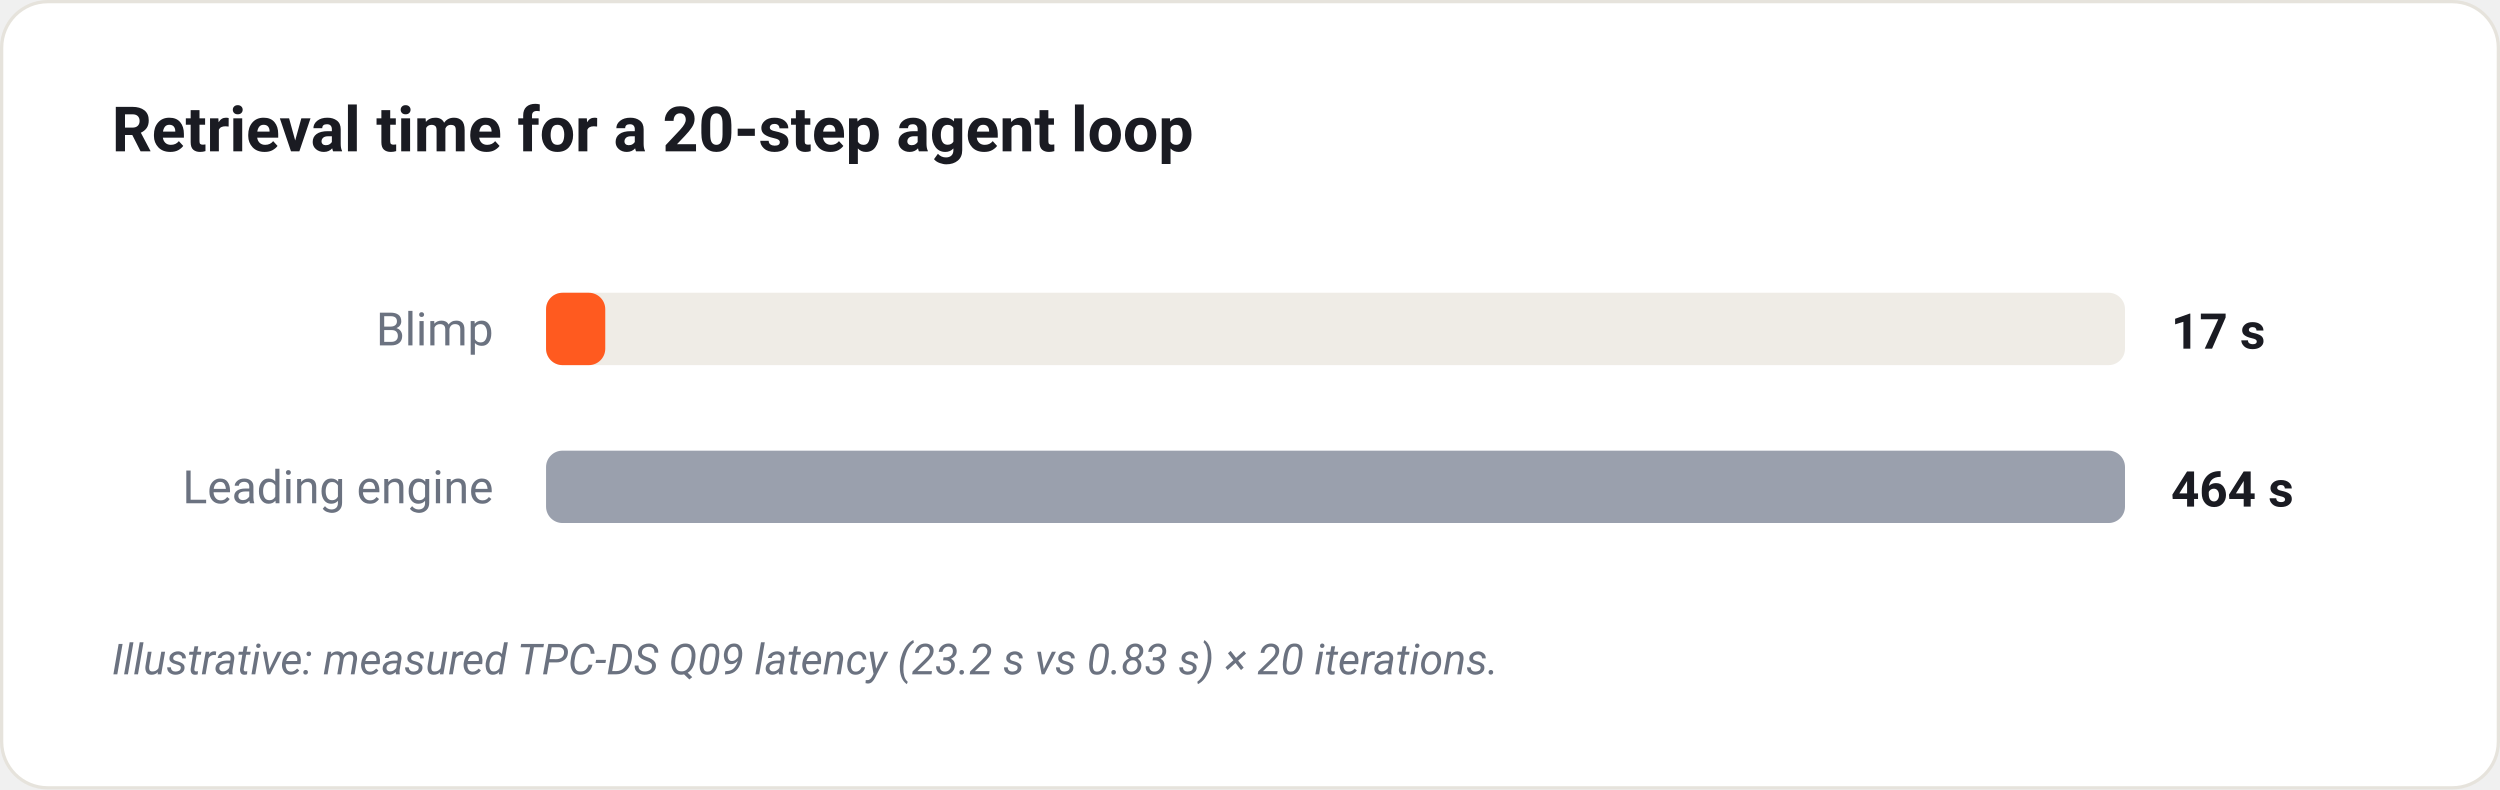
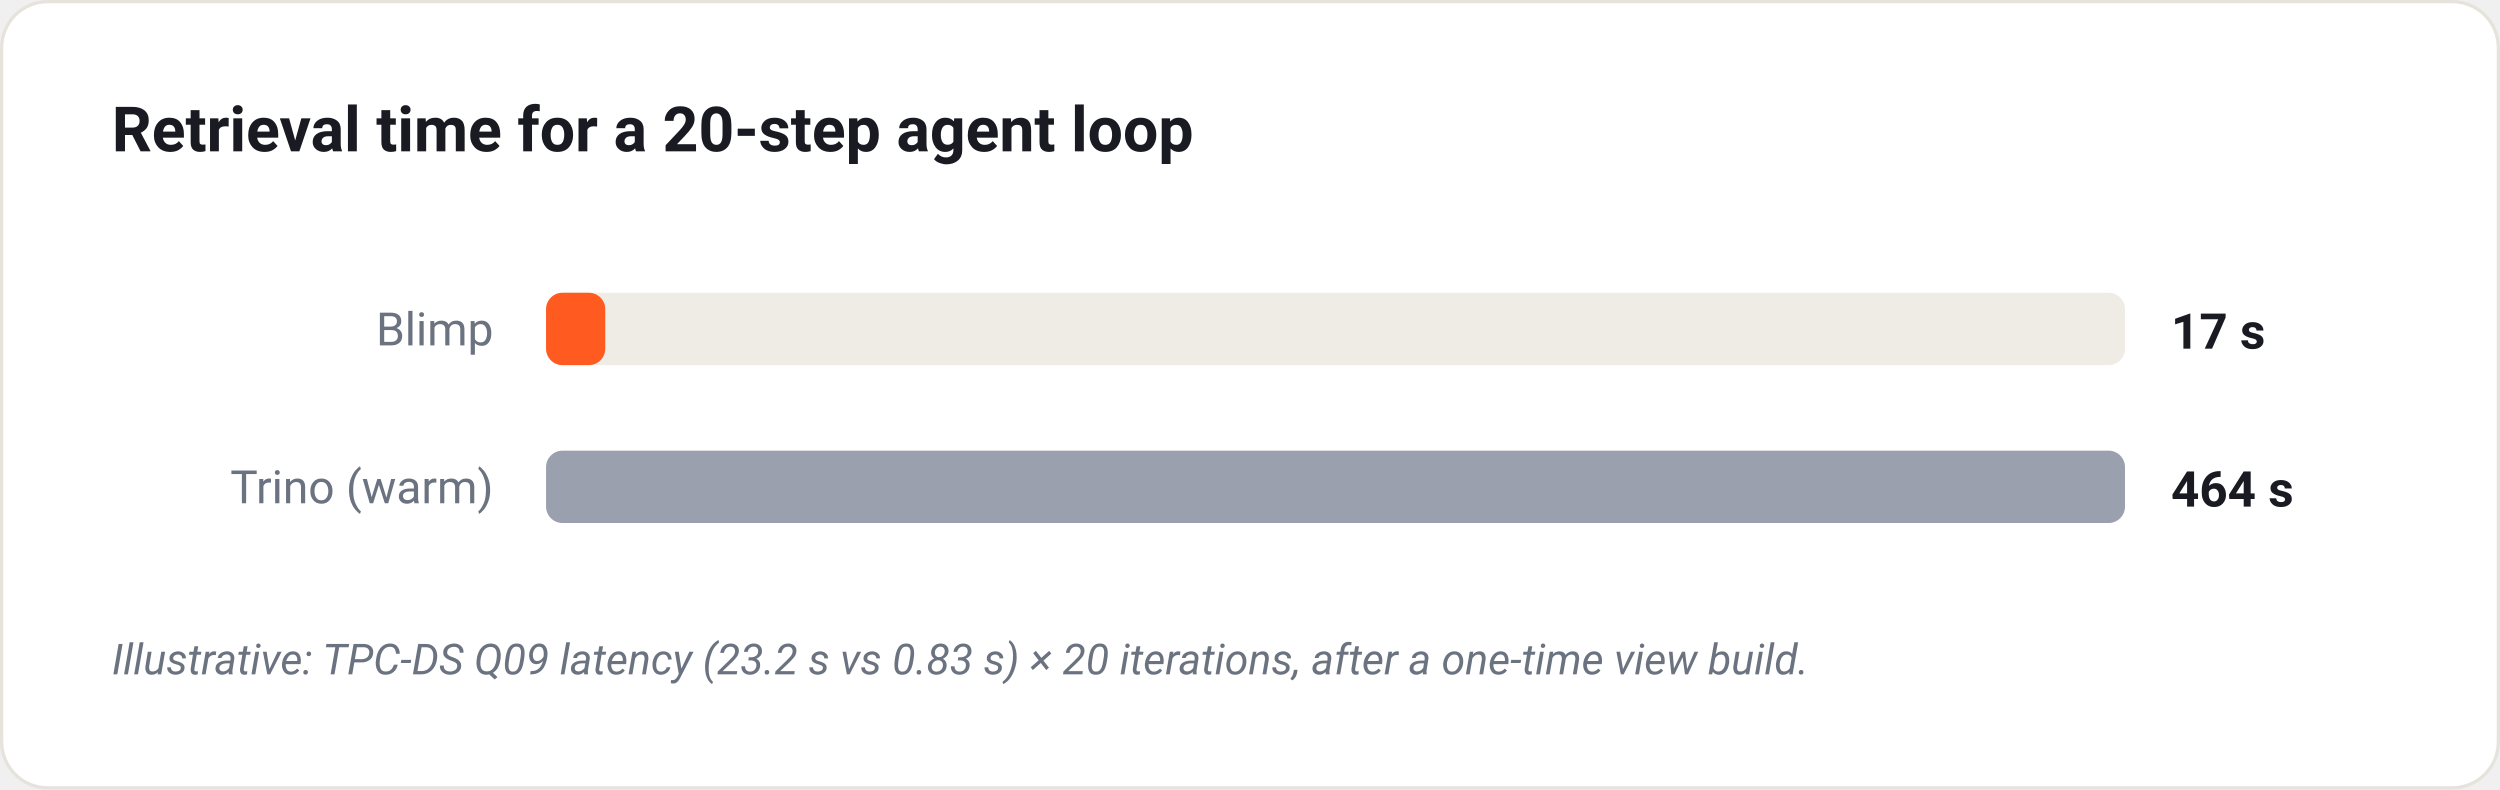
- <svg xmlns="http://www.w3.org/2000/svg" viewBox="0 0 760 240" font-family="-apple-system,Segoe UI,Roboto,sans-serif" style="display:block;width:100%;height:auto;max-width:640px;margin:10px 0 16px" role="img" aria-label="Retrieval time for a 20-step agent loop: Blimp 17 seconds, leading engine 464 seconds">
+ <svg xmlns="http://www.w3.org/2000/svg" viewBox="0 0 760 240" font-family="-apple-system,Segoe UI,Roboto,sans-serif" style="display:block;width:100%;height:auto;max-width:640px;margin:10px 0 16px" role="img" aria-label="Retrieval time for a 20-step agent loop: Blimp 17 seconds, warm Trino 464 seconds">
  <rect x="0.5" y="0.5" width="759" height="239" rx="14" fill="#ffffff" stroke="#e6e3dc" />
  <text x="34" y="46" font-size="19" font-weight="700" fill="#1a1b22">Retrieval time for a 20-step agent loop</text>
  <text x="150" y="105" text-anchor="end" font-size="14" fill="#6b7280">Blimp</text>
  <rect x="166" y="89" width="480" height="22" rx="5" fill="#efece6" />
  <rect x="166" y="89" width="18" height="22" rx="5" fill="#ff5a1f" />
  <text x="660" y="106" font-size="15" font-weight="700" fill="#1a1b22">17 s</text>
-   <text x="150" y="153" text-anchor="end" font-size="14" fill="#6b7280">Leading engine</text>
+   <text x="150" y="153" text-anchor="end" font-size="14" fill="#6b7280">Trino (warm)</text>
  <rect x="166" y="137" width="480" height="22" rx="5" fill="#9aa0ad" />
  <text x="660" y="154" font-size="15" font-weight="700" fill="#1a1b22">464 s</text>
-   <text x="34" y="205" font-size="13" font-style="italic" fill="#6b7280">Illustrative: measured TPC-DS Q09 latency (23.2 s vs 0.83 s) × 20 iterations.</text>
+   <text x="34" y="205" font-size="13" font-style="italic" fill="#6b7280">Illustrative: TPC-DS Q09 latency (23.2 s vs 0.83 s) × 20 iterations, after a one-time view build.</text>
</svg>
